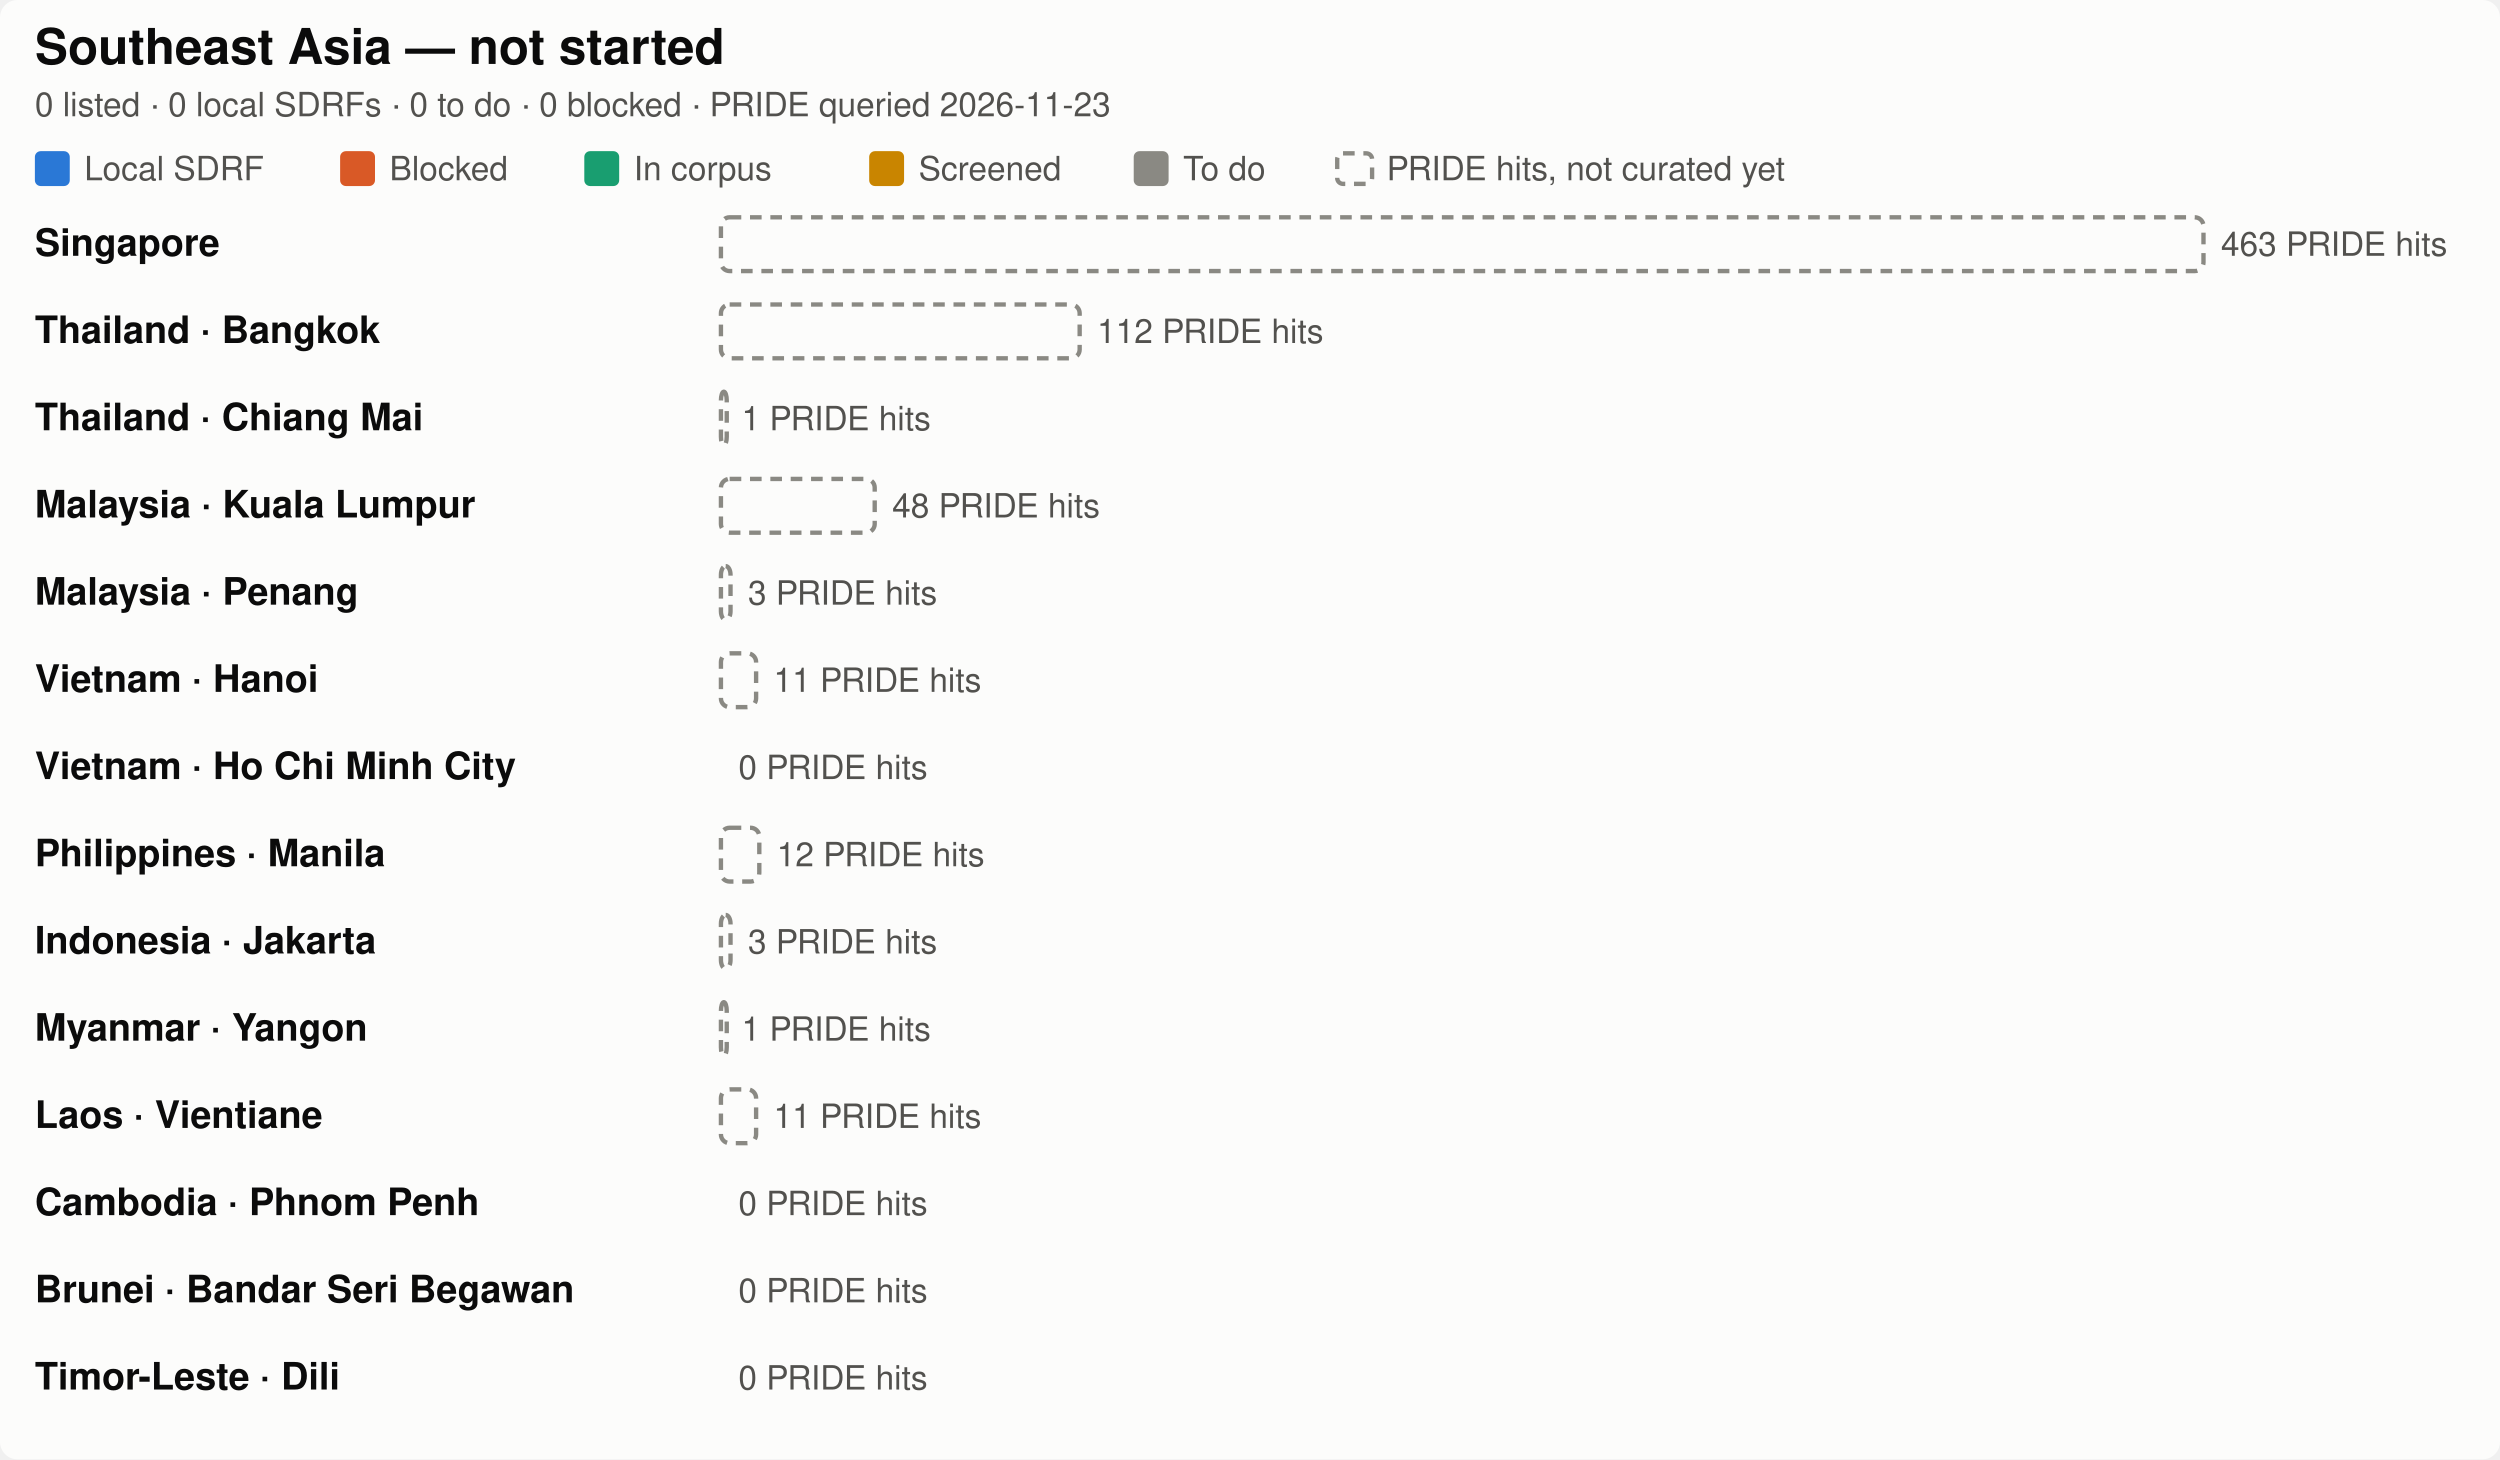
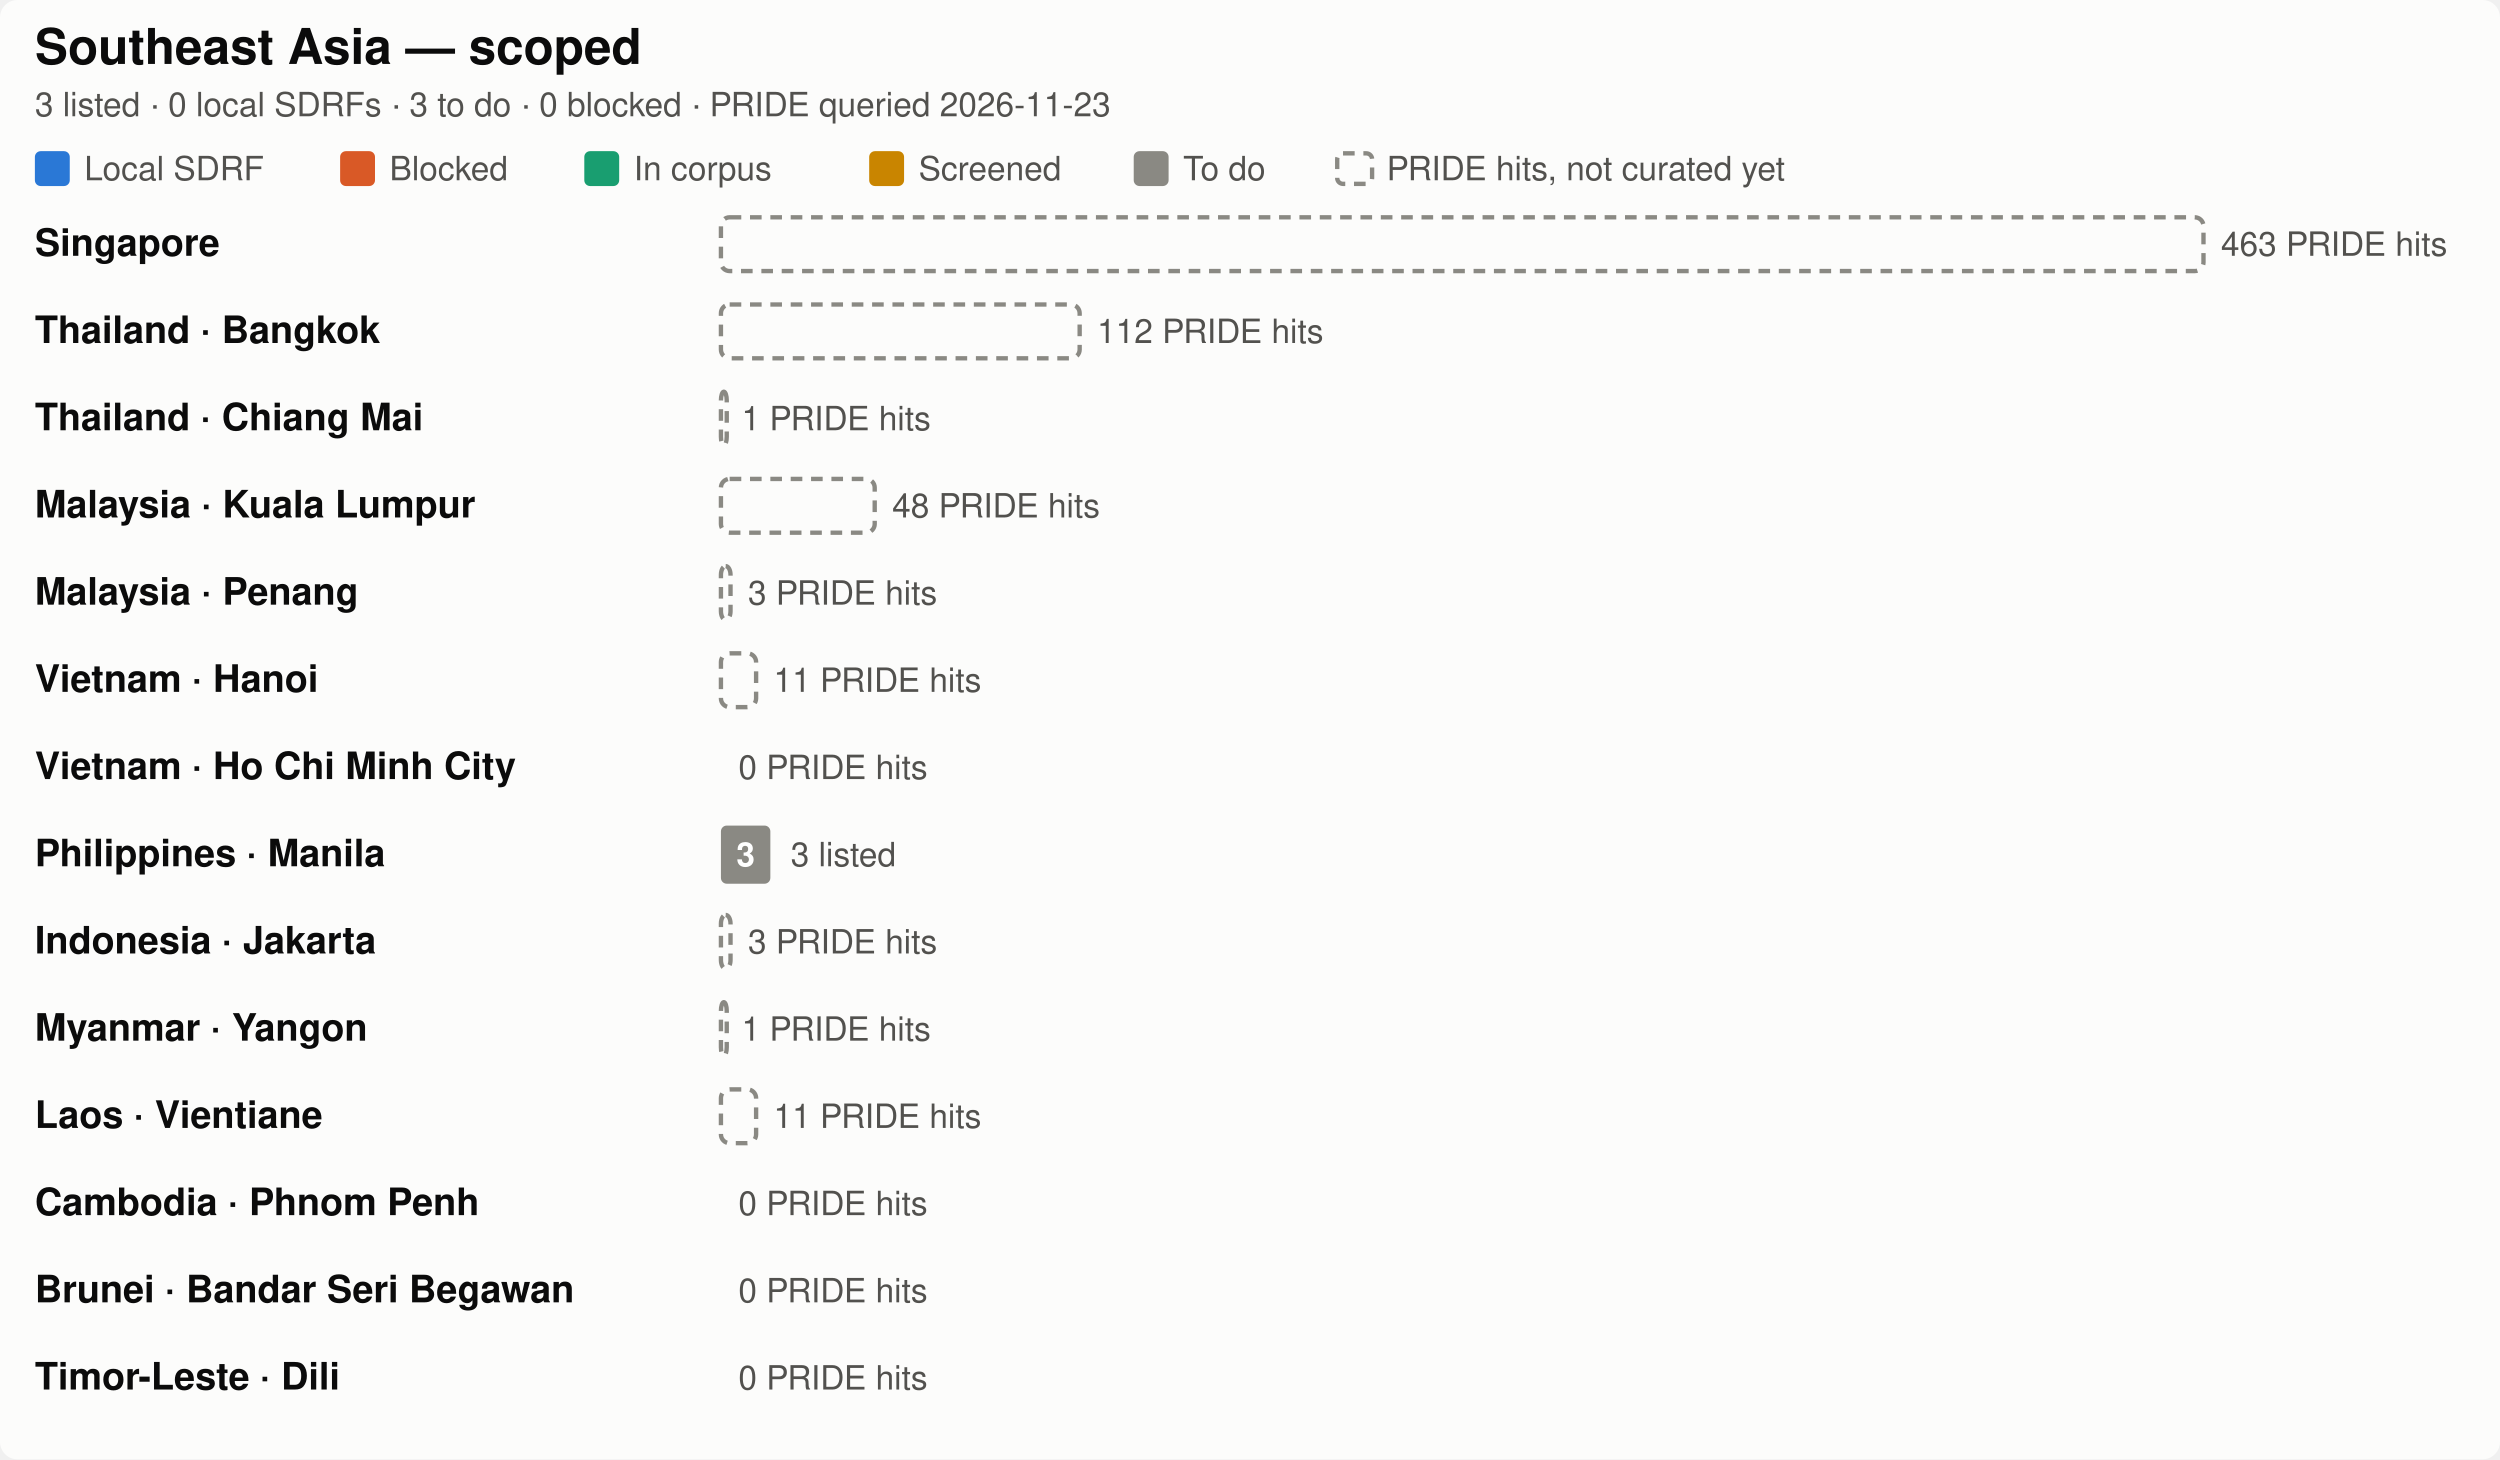
<svg xmlns="http://www.w3.org/2000/svg" width="860" height="502" viewBox="0 0 860 502" role="img" aria-label="Southeast Asia SDRF progress by city">
  <style>
  .bg { fill: #fcfcfb; }
  .title { fill: #0b0b0b; font-size: 17px; font-weight: 600; }
  .city { fill: #0b0b0b; font-size: 13px; font-weight: 600; }
  .sub, .legend, .total, .axis { fill: #52514e; font-size: 11.5px; }
  .seg { font-size: 11.5px; font-weight: 600; fill: #ffffff; font-variant-numeric: tabular-nums; }
  .uncurated { fill: none; stroke: #8a8983; stroke-width: 1.5; stroke-dasharray: 4 3; }
  .grid { stroke: #e8e7e2; stroke-width: 1; }
  text { font-family: -apple-system, "Segoe UI", Helvetica, Arial, sans-serif; }
  .c-annotated { fill: #2a78d6; }
  .c-blocked { fill: #d95926; }
  .c-in_corpus { fill: #199e70; }
  .c-screened { fill: #c98500; }
  .c-todo { fill: #8a8983; }

  @media (prefers-color-scheme: dark) {
    .bg { fill: #1a1a19; }
    .title, .city { fill: #ffffff; }
    .sub, .legend, .total, .axis { fill: #c3c2b7; }
    .uncurated { stroke: #8f8e86; }
    .grid { stroke: #3a3a37; }
    .c-annotated { fill: #3987e5; }
    .c-blocked { fill: #d95926; }
    .c-in_corpus { fill: #199e70; }
    .c-screened { fill: #c98500; }
    .c-todo { fill: #6b6a65; }
  }
</style>
  <rect class="bg" width="860" height="502" rx="6" />
-   <text class="title" x="12" y="22">Southeast Asia — not started</text>
-   <text class="sub" x="12" y="40">0 listed · 0 local SDRFs · 0 to do · 0 blocked · PRIDE queried 2026-11-23</text>
+   <text class="title" x="12" y="22">Southeast Asia — scoped</text>
+   <text class="sub" x="12" y="40">3 listed · 0 local SDRFs · 3 to do · 0 blocked · PRIDE queried 2026-11-23</text>
  <rect class="c-annotated" fill="#2a78d6" x="12" y="52" width="12" height="12" rx="2" />
  <text class="legend" x="29" y="62">Local SDRF</text>
  <rect class="c-blocked" fill="#d95926" x="117" y="52" width="12" height="12" rx="2" />
  <text class="legend" x="134" y="62">Blocked</text>
  <rect class="c-in_corpus" fill="#199e70" x="201" y="52" width="12" height="12" rx="2" />
  <text class="legend" x="218" y="62">In corpus</text>
  <rect class="c-screened" fill="#c98500" x="299" y="52" width="12" height="12" rx="2" />
  <text class="legend" x="316" y="62">Screened</text>
  <rect class="c-todo" fill="#8a8983" x="390" y="52" width="12" height="12" rx="2" />
  <text class="legend" x="407" y="62">To do</text>
  <rect class="uncurated" fill="none" stroke="#8a8983" x="460" y="52.75" width="12" height="10.5" rx="2" />
  <text class="legend" x="477" y="62">PRIDE hits, not curated yet</text>
  <text class="city" x="12" y="88.0">Singapore</text>
  <rect class="uncurated" fill="none" stroke="#8a8983" x="248" y="74.75" width="510.0" height="18.5" rx="3" />
  <text class="total" x="764.0" y="88.0">463 PRIDE hits</text>
  <text class="city" x="12" y="118.0">Thailand · Bangkok</text>
  <rect class="uncurated" fill="none" stroke="#8a8983" x="248" y="104.75" width="123.4" height="18.5" rx="3" />
  <text class="total" x="377.4" y="118.0">112 PRIDE hits</text>
  <text class="city" x="12" y="148.0">Thailand · Chiang Mai</text>
  <rect class="uncurated" fill="none" stroke="#8a8983" x="248" y="134.75" width="2.0" height="18.5" rx="3" />
  <text class="total" x="255.1" y="148.0">1 PRIDE hits</text>
  <text class="city" x="12" y="178.0">Malaysia · Kuala Lumpur</text>
  <rect class="uncurated" fill="none" stroke="#8a8983" x="248" y="164.75" width="52.9" height="18.5" rx="3" />
  <text class="total" x="306.9" y="178.0">48 PRIDE hits</text>
  <text class="city" x="12" y="208.0">Malaysia · Penang</text>
  <rect class="uncurated" fill="none" stroke="#8a8983" x="248" y="194.75" width="3.3" height="18.5" rx="3" />
  <text class="total" x="257.3" y="208.0">3 PRIDE hits</text>
  <text class="city" x="12" y="238.0">Vietnam · Hanoi</text>
  <rect class="uncurated" fill="none" stroke="#8a8983" x="248" y="224.75" width="12.1" height="18.5" rx="3" />
  <text class="total" x="266.1" y="238.0">11 PRIDE hits</text>
  <text class="city" x="12" y="268.0">Vietnam · Ho Chi Minh City</text>
  <text class="total" x="254.0" y="268.0">0 PRIDE hits</text>
  <text class="city" x="12" y="298.0">Philippines · Manila</text>
-   <rect class="uncurated" fill="none" stroke="#8a8983" x="248" y="284.75" width="13.2" height="18.5" rx="3" />
-   <text class="total" x="267.2" y="298.0">12 PRIDE hits</text>
+   <rect class="c-todo" fill="#8a8983" x="248.0" y="284" width="17.0" height="20" rx="2" />
+   <text class="seg" x="256.5" y="298.0" text-anchor="middle">3</text>
+   <text class="total" x="272.0" y="298.0">3 listed</text>
  <text class="city" x="12" y="328.0">Indonesia · Jakarta</text>
  <rect class="uncurated" fill="none" stroke="#8a8983" x="248" y="314.75" width="3.3" height="18.5" rx="3" />
  <text class="total" x="257.3" y="328.0">3 PRIDE hits</text>
  <text class="city" x="12" y="358.0">Myanmar · Yangon</text>
  <rect class="uncurated" fill="none" stroke="#8a8983" x="248" y="344.75" width="2.0" height="18.5" rx="3" />
  <text class="total" x="255.1" y="358.0">1 PRIDE hits</text>
  <text class="city" x="12" y="388.0">Laos · Vientiane</text>
  <rect class="uncurated" fill="none" stroke="#8a8983" x="248" y="374.75" width="12.1" height="18.5" rx="3" />
  <text class="total" x="266.1" y="388.0">11 PRIDE hits</text>
  <text class="city" x="12" y="418.0">Cambodia · Phnom Penh</text>
  <text class="total" x="254.0" y="418.0">0 PRIDE hits</text>
  <text class="city" x="12" y="448.0">Brunei · Bandar Seri Begawan</text>
  <text class="total" x="254.0" y="448.0">0 PRIDE hits</text>
  <text class="city" x="12" y="478.0">Timor-Leste · Dili</text>
  <text class="total" x="254.0" y="478.0">0 PRIDE hits</text>
</svg>
